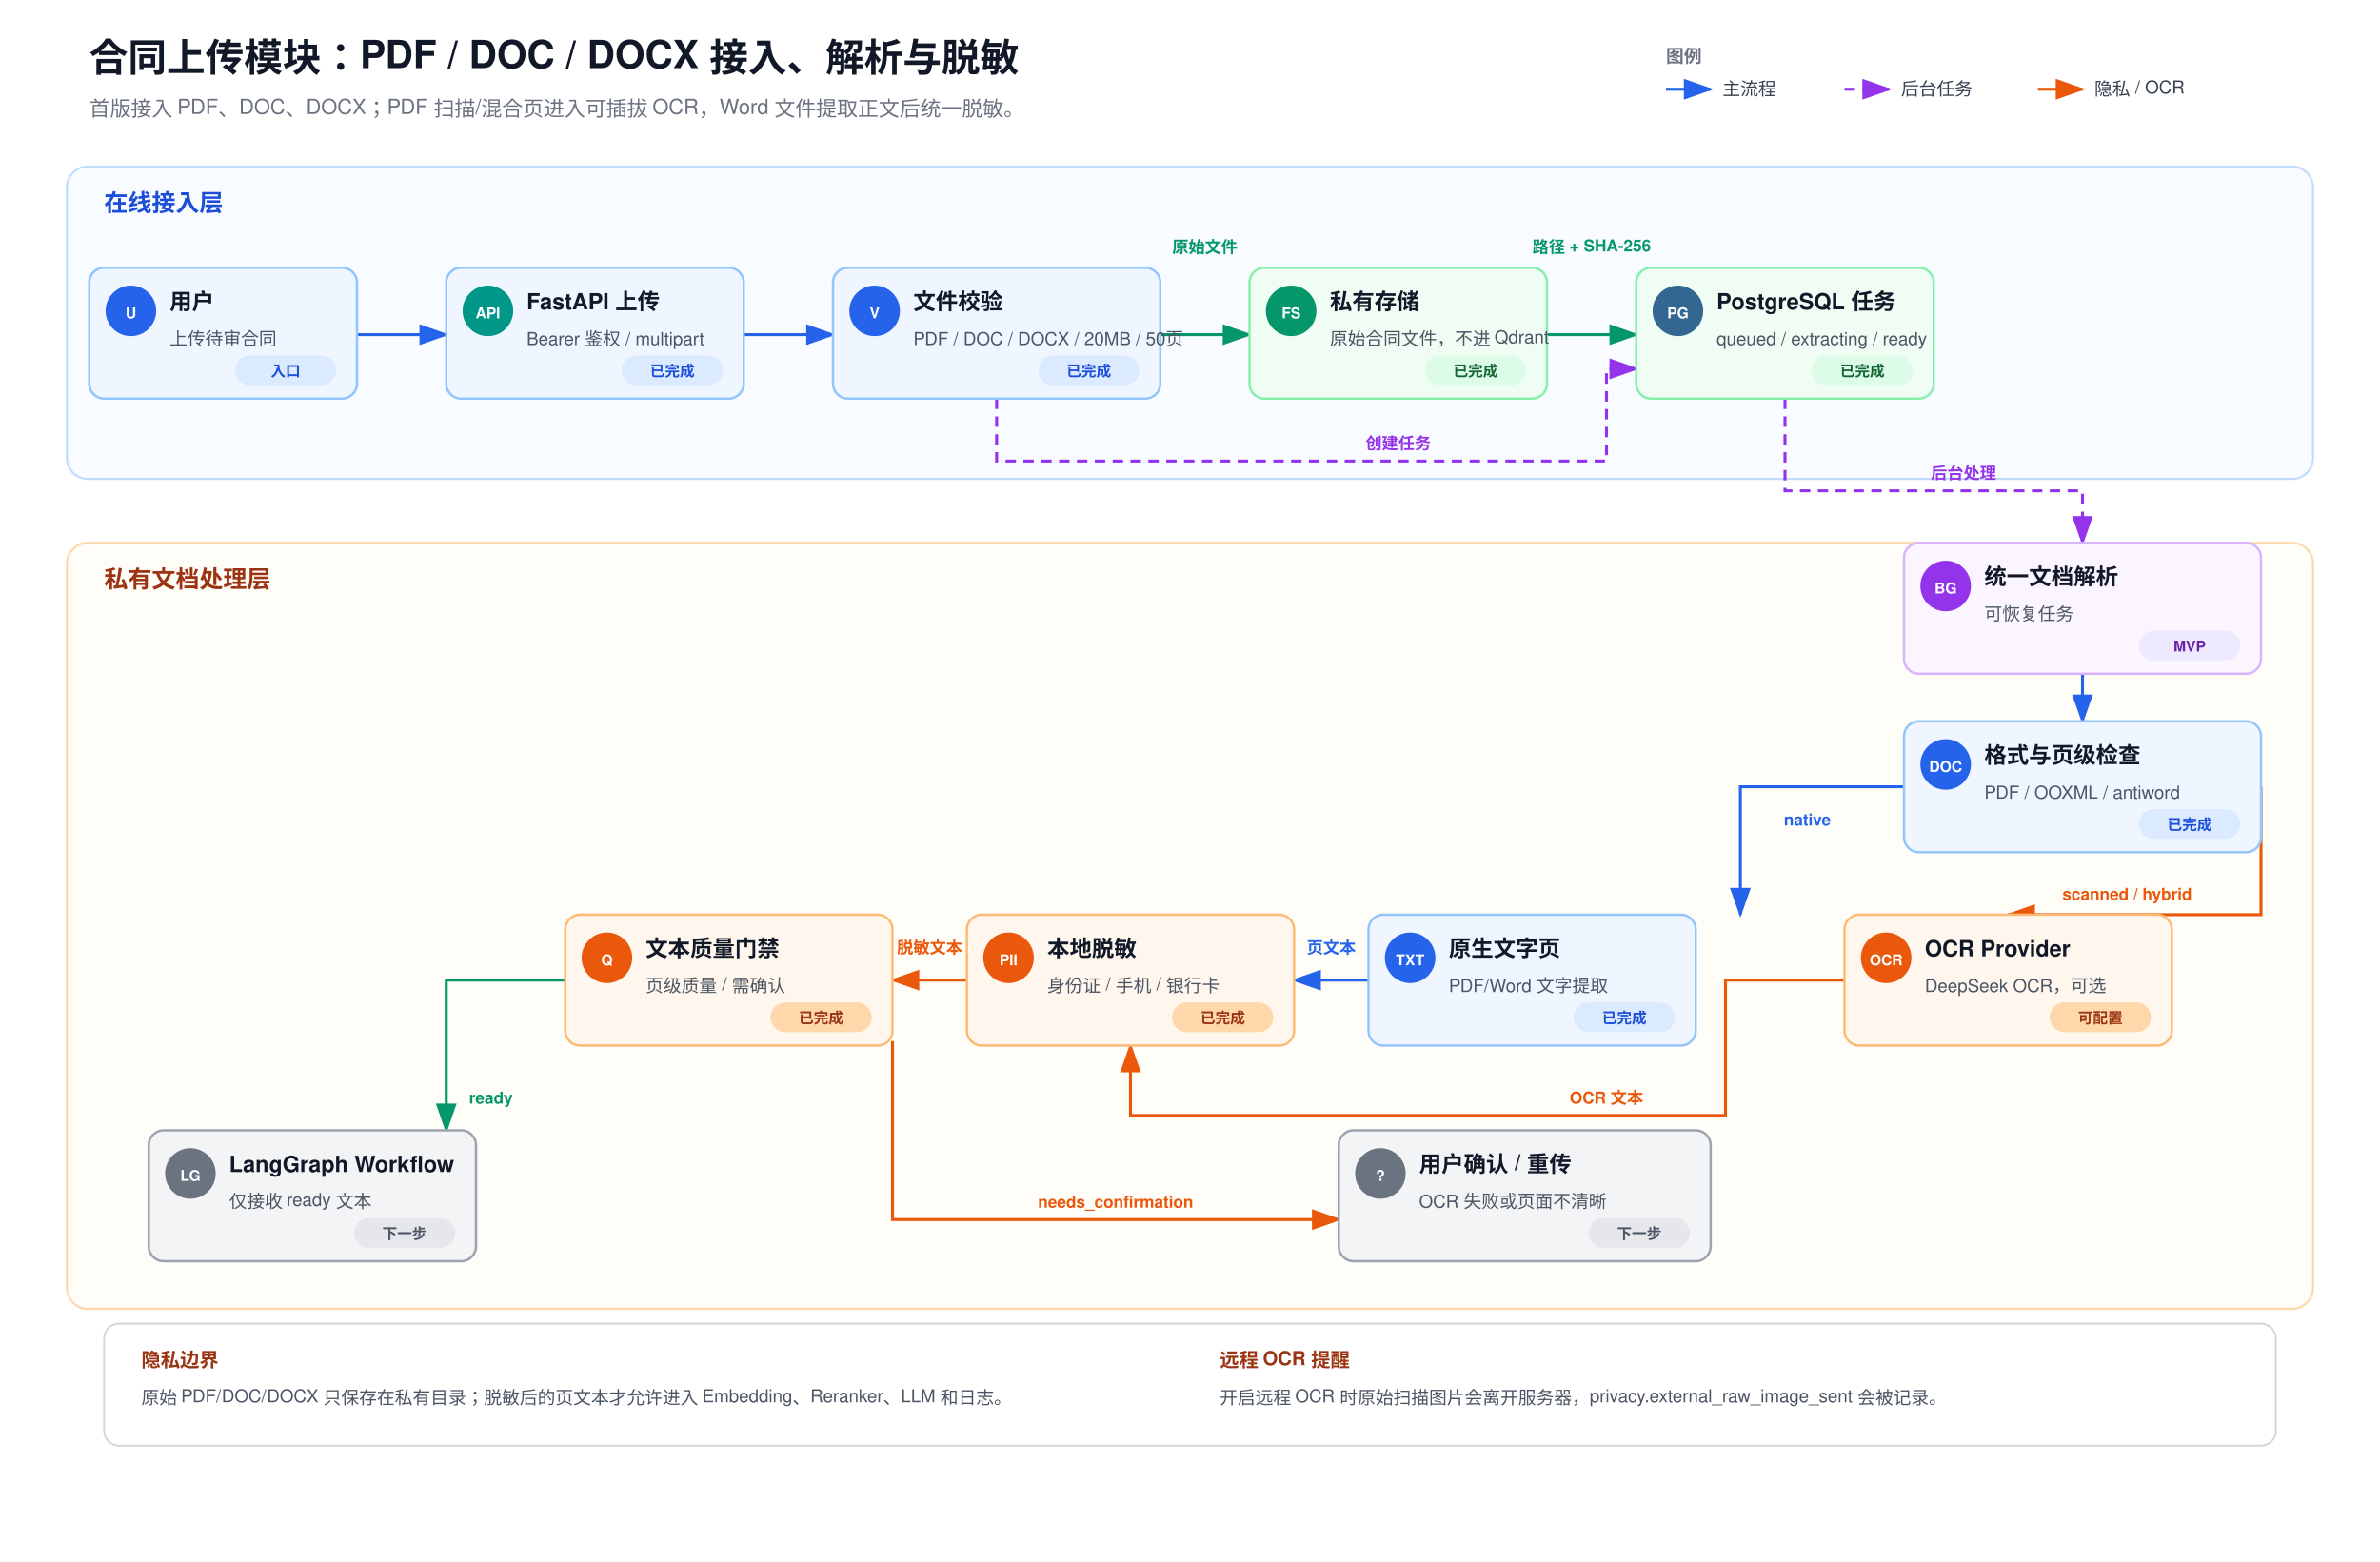
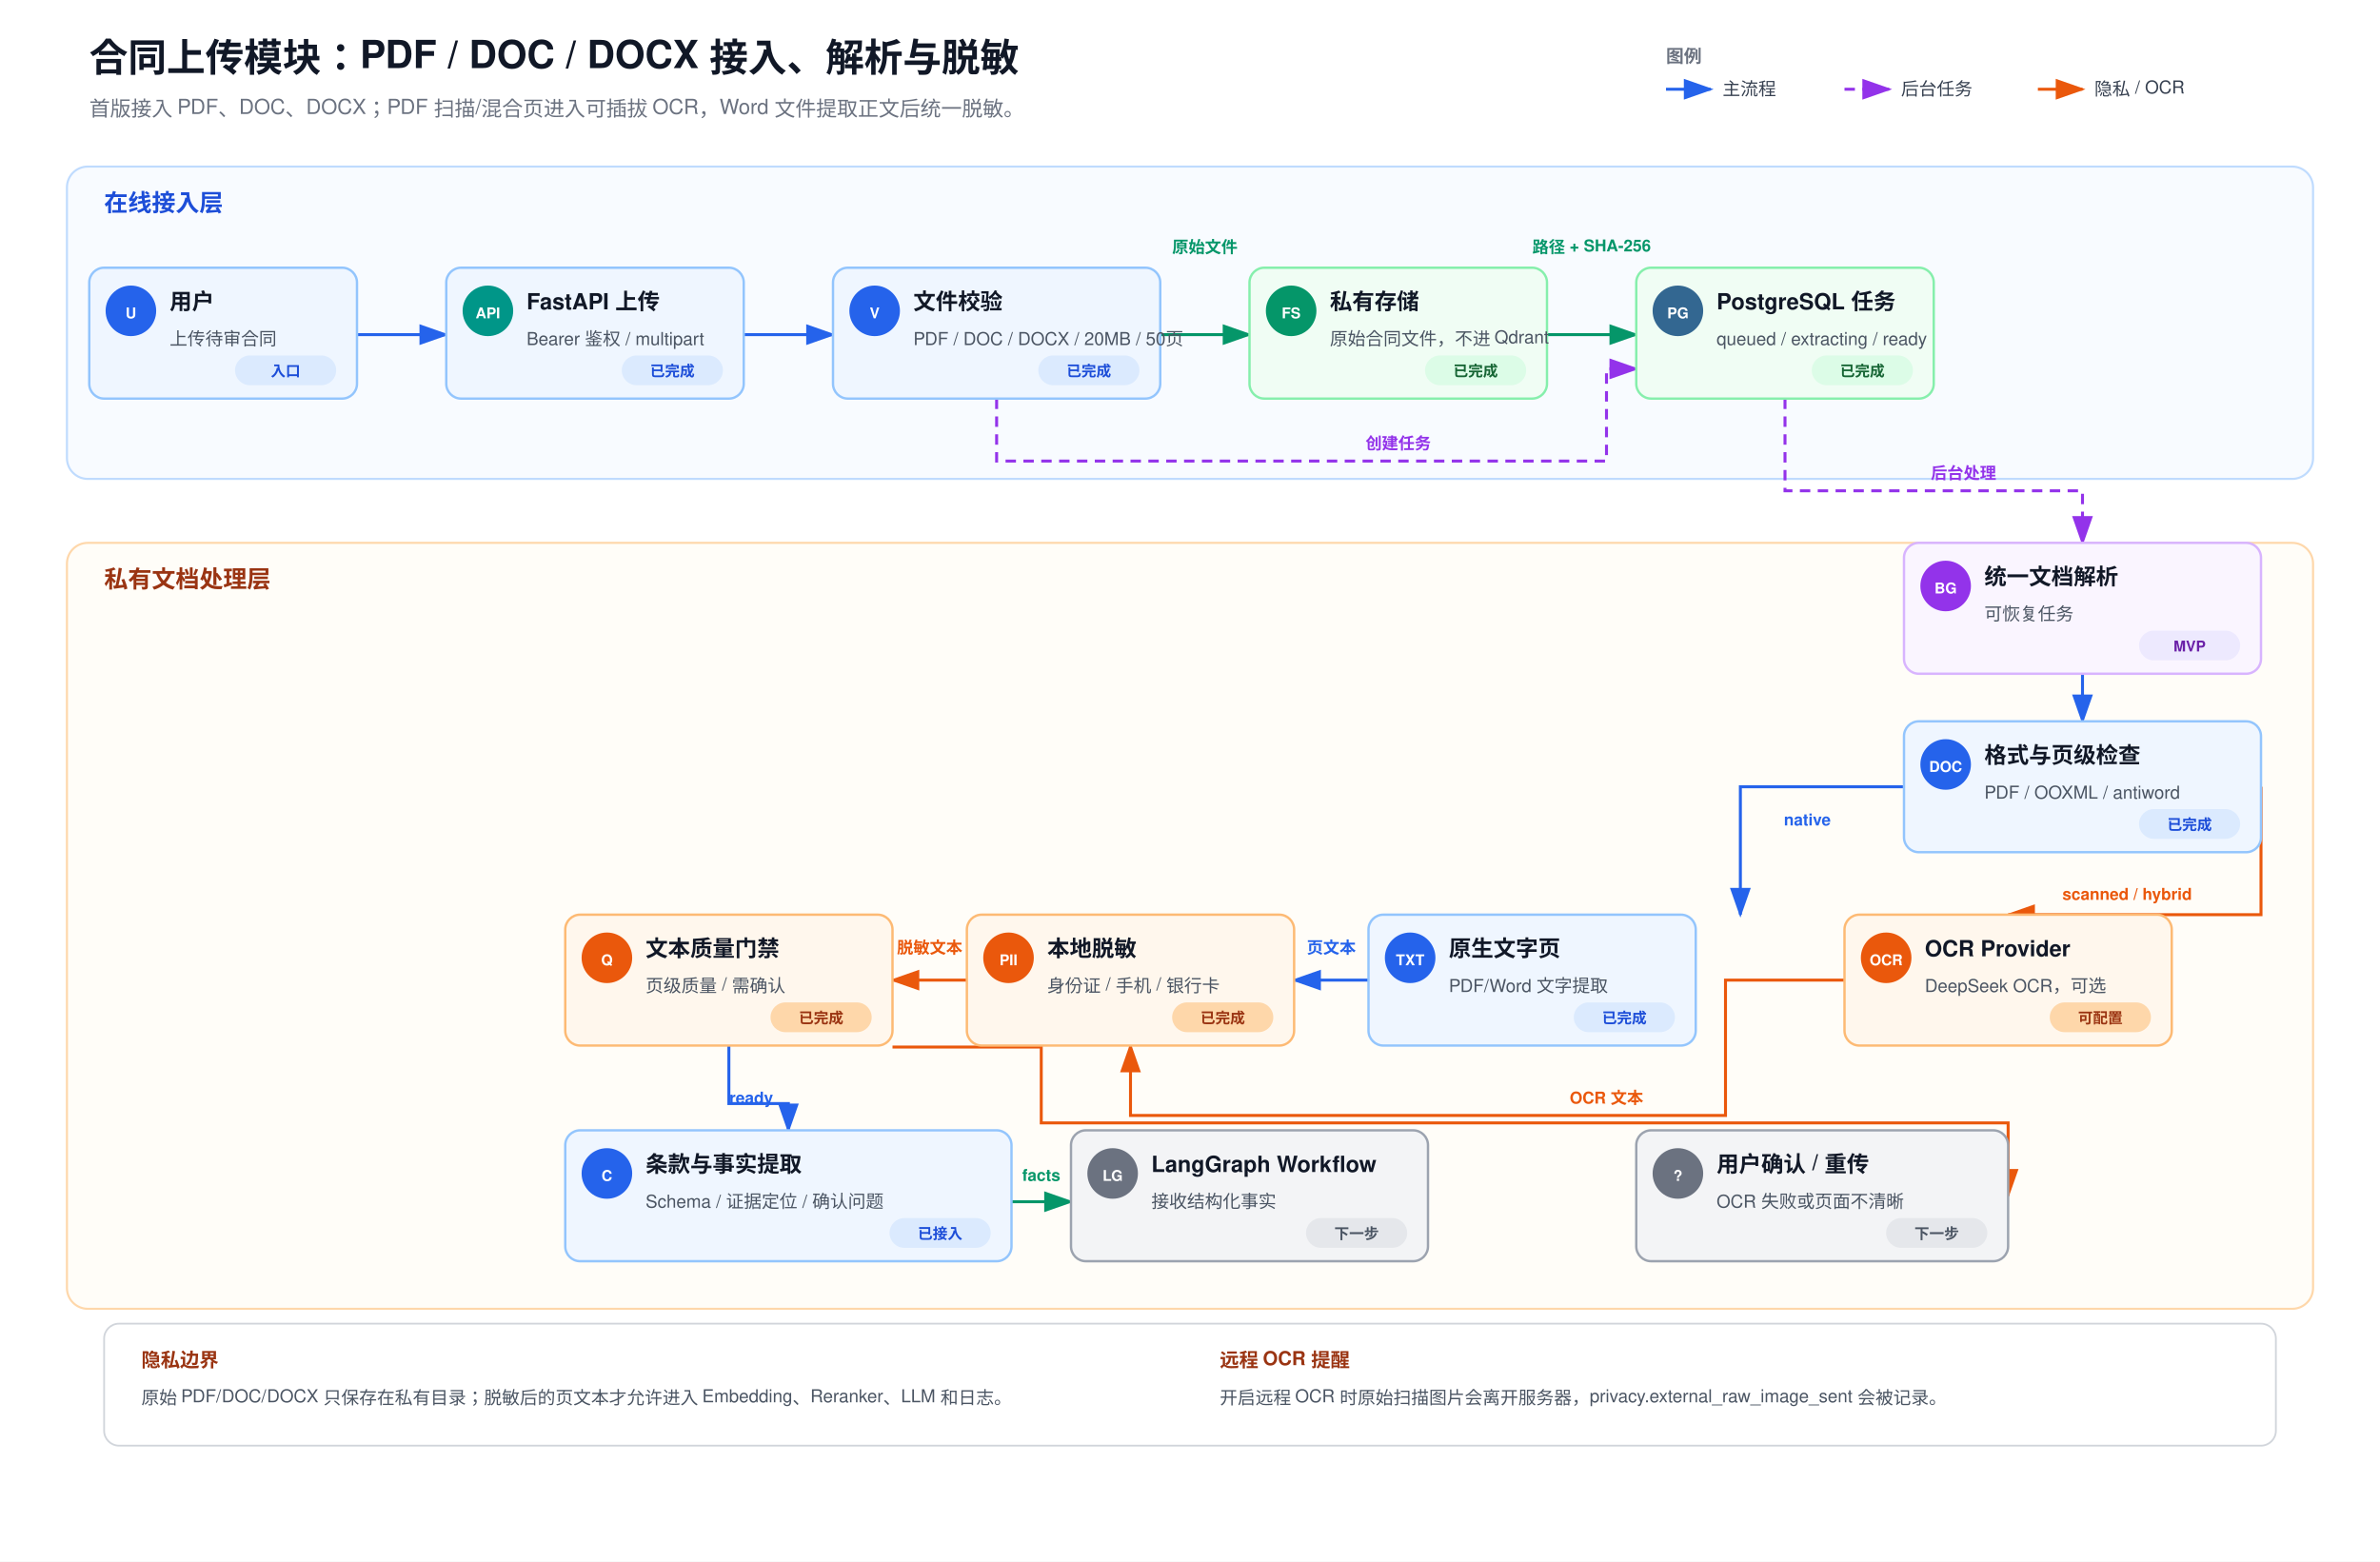
<svg xmlns="http://www.w3.org/2000/svg" width="1600" height="1050" viewBox="0 0 1600 1050" role="img" aria-labelledby="title desc">
  <style>text{font-family:'Helvetica Neue',Helvetica,Arial,'PingFang SC','Microsoft YaHei','Microsoft JhengHei','SimHei',sans-serif;}</style>
  <defs>
    <marker id="arrow-blue" markerWidth="10" markerHeight="7" refX="9" refY="3.5" orient="auto">
      <polygon points="0 0, 10 3.5, 0 7" fill="#2563eb" />
    </marker>
    <marker id="arrow-green" markerWidth="10" markerHeight="7" refX="9" refY="3.5" orient="auto">
      <polygon points="0 0, 10 3.5, 0 7" fill="#059669" />
    </marker>
    <marker id="arrow-purple" markerWidth="10" markerHeight="7" refX="9" refY="3.5" orient="auto">
      <polygon points="0 0, 10 3.5, 0 7" fill="#9333ea" />
    </marker>
    <marker id="arrow-orange" markerWidth="10" markerHeight="7" refX="9" refY="3.5" orient="auto">
      <polygon points="0 0, 10 3.5, 0 7" fill="#ea580c" />
    </marker>
    <marker id="arrow-gray" markerWidth="10" markerHeight="7" refX="9" refY="3.5" orient="auto">
      <polygon points="0 0, 10 3.5, 0 7" fill="#6b7280" />
    </marker>
  </defs>
  <rect data-graph-role="background" width="1600" height="1050" fill="#ffffff" />
  <text x="60" y="48" font-size="26px" fill="#111827" font-weight="600" text-anchor="start">合同上传模块：PDF / DOC / DOCX 接入、解析与脱敏</text>
  <text x="60" y="78" font-size="14px" fill="#6b7280" font-weight="400" text-anchor="start">首版接入 PDF、DOC、DOCX；PDF 扫描/混合页进入可插拔 OCR，Word 文件提取正文后统一脱敏。</text>
  <text x="1120" y="42" font-size="12px" fill="#6b7280" font-weight="600" text-anchor="start">图例</text>
  <line x1="1120" y1="60" x2="1150" y2="60" stroke="#2563eb" stroke-width="2" marker-end="url(#arrow-blue)" />
  <text x="1158" y="64" font-size="12px" fill="#374151" font-weight="400" text-anchor="start">主流程</text>
  <line x1="1240" y1="60" x2="1270" y2="60" stroke="#9333ea" stroke-width="2" stroke-dasharray="7,5" marker-end="url(#arrow-purple)" />
  <text x="1278" y="64" font-size="12px" fill="#374151" font-weight="400" text-anchor="start">后台任务</text>
  <line x1="1370" y1="60" x2="1400" y2="60" stroke="#ea580c" stroke-width="2" marker-end="url(#arrow-orange)" />
  <text x="1408" y="64" font-size="12px" fill="#374151" font-weight="400" text-anchor="start">隐私 / OCR</text>
  <rect data-graph-role="container" x="45" y="112" width="1510" height="210" rx="14" fill="#f8fbff" stroke="#bfdbfe" stroke-width="1.4" />
  <rect data-graph-role="container" x="45" y="365" width="1510" height="515" rx="14" fill="#fffdf8" stroke="#fed7aa" stroke-width="1.4" />
  <text x="70" y="142" font-size="16px" fill="#1d4ed8" font-weight="600" text-anchor="start">在线接入层</text>
  <text x="70" y="395" font-size="16px" fill="#9a3412" font-weight="600" text-anchor="start">私有文档处理层</text>
  <path id="e-user-api" data-graph-role="edge" data-source="user" data-target="upload-api" d="M240 225 H300" fill="none" stroke="#2563eb" stroke-width="2" marker-end="url(#arrow-blue)" />
  <path id="e-api-validate" data-graph-role="edge" data-source="upload-api" data-target="validate" d="M500 225 H560" fill="none" stroke="#2563eb" stroke-width="2" marker-end="url(#arrow-blue)" />
  <path id="e-validate-storage" data-graph-role="edge" data-source="validate" data-target="private-storage" d="M780 225 H840" fill="none" stroke="#059669" stroke-width="2" marker-end="url(#arrow-green)" />
  <text x="810" y="170" font-size="11px" fill="#059669" font-weight="600" text-anchor="middle">原始文件</text>
  <path id="e-validate-task" data-graph-role="edge" data-source="validate" data-target="task" d="M670 268 V310 H1080 V248 H1100" fill="none" stroke="#9333ea" stroke-width="2" stroke-dasharray="7,5" marker-end="url(#arrow-purple)" />
  <text x="940" y="302" font-size="11px" fill="#9333ea" font-weight="600" text-anchor="middle">创建任务</text>
  <path id="e-storage-task" data-graph-role="edge" data-source="private-storage" data-target="task" d="M1040 225 H1100" fill="none" stroke="#059669" stroke-width="2" marker-end="url(#arrow-green)" />
  <text x="1070" y="170" font-size="11px" fill="#059669" font-weight="600" text-anchor="middle">路径 + SHA-256</text>
  <path id="e-task-parser" data-graph-role="edge" data-source="task" data-target="pdf-parser" d="M1200 268 V330 H1400 V365" fill="none" stroke="#9333ea" stroke-width="2" stroke-dasharray="7,5" marker-end="url(#arrow-purple)" />
  <text x="1320" y="322" font-size="11px" fill="#9333ea" font-weight="600" text-anchor="middle">后台处理</text>
  <path id="e-parser-classify" data-graph-role="edge" data-source="pdf-parser" data-target="page-classifier" d="M1400 453 V485" fill="none" stroke="#2563eb" stroke-width="2" marker-end="url(#arrow-blue)" />
  <path id="e-classify-native" data-graph-role="edge" data-source="page-classifier" data-target="native-text" d="M1280 529 H1170 V615" fill="none" stroke="#2563eb" stroke-width="2" marker-end="url(#arrow-blue)" />
  <text x="1215" y="555" font-size="11px" fill="#2563eb" font-weight="600" text-anchor="middle">native</text>
  <path id="e-classify-ocr" data-graph-role="edge" data-source="page-classifier" data-target="ocr" d="M1520 529 V615 H1350" fill="none" stroke="#ea580c" stroke-width="2" marker-end="url(#arrow-orange)" />
  <text x="1430" y="605" font-size="11px" fill="#ea580c" font-weight="600" text-anchor="middle">scanned / hybrid</text>
  <path id="e-ocr-redact" data-graph-role="edge" data-source="ocr" data-target="redact" d="M1240 659 H1160 V750 H760 V703" fill="none" stroke="#ea580c" stroke-width="2" marker-end="url(#arrow-orange)" />
  <text x="1080" y="742" font-size="11px" fill="#ea580c" font-weight="600" text-anchor="middle">OCR 文本</text>
  <path id="e-native-redact" data-graph-role="edge" data-source="native-text" data-target="redact" d="M920 659 H870" fill="none" stroke="#2563eb" stroke-width="2" marker-end="url(#arrow-blue)" />
  <text x="895" y="641" font-size="11px" fill="#2563eb" font-weight="600" text-anchor="middle">页文本</text>
  <path id="e-redact-quality" data-graph-role="edge" data-source="redact" data-target="quality" d="M650 659 H600" fill="none" stroke="#ea580c" stroke-width="2" marker-end="url(#arrow-orange)" />
  <text x="625" y="641" font-size="11px" fill="#ea580c" font-weight="600" text-anchor="middle">脱敏文本</text>
-   <path id="e-quality-workflow" data-graph-role="edge" data-source="quality" data-target="workflow" d="M380 659 H300 V760" fill="none" stroke="#059669" stroke-width="2" marker-end="url(#arrow-green)" />
-   <text x="330" y="742" font-size="11px" fill="#059669" font-weight="600" text-anchor="middle">ready</text>
-   <path id="e-quality-confirm" data-graph-role="edge" data-source="quality" data-target="confirmation" d="M600 700 V820 H900" fill="none" stroke="#ea580c" stroke-width="2" marker-end="url(#arrow-orange)" />
-   <text x="750" y="812" font-size="11px" fill="#ea580c" font-weight="600" text-anchor="middle">needs_confirmation</text>
+   <path id="e-quality-extraction" data-graph-role="edge" data-source="quality" data-target="clause-extraction" d="M490 703 V742 H530 V760" fill="none" stroke="#2563eb" stroke-width="2" marker-end="url(#arrow-blue)" />
+   <text x="505" y="742" font-size="11px" fill="#2563eb" font-weight="600" text-anchor="middle">ready</text>
+   <path id="e-extraction-workflow" data-graph-role="edge" data-source="clause-extraction" data-target="workflow" d="M680 808 H720" fill="none" stroke="#059669" stroke-width="2" marker-end="url(#arrow-green)" />
+   <text x="700" y="794" font-size="11px" fill="#059669" font-weight="600" text-anchor="middle">facts</text>
+   <path id="e-quality-confirm" data-graph-role="edge" data-source="quality" data-target="confirmation" d="M600 704 H700 V755 H1350 V804" fill="none" stroke="#ea580c" stroke-width="2" marker-end="url(#arrow-orange)" />
  <g id="user" data-graph-role="node">
    <rect x="60" y="180" width="180" height="88" rx="10" fill="#eff6ff" stroke="#93c5fd" stroke-width="1.6" />
    <circle cx="88" cy="209" r="17" fill="#2563eb" />
    <text x="88" y="214" font-size="10px" fill="#ffffff" font-weight="700" text-anchor="middle">U</text>
    <text x="114" y="208" font-size="15px" fill="#111827" font-weight="600" text-anchor="start">用户</text>
    <text x="114" y="232" font-size="12px" fill="#4b5563" font-weight="400" text-anchor="start">上传待审合同</text>
    <rect x="158" y="239" width="68" height="20" rx="10" fill="#dbeafe" />
    <text x="192" y="253" font-size="10px" fill="#1d4ed8" font-weight="600" text-anchor="middle">入口</text>
  </g>
  <g id="upload-api" data-graph-role="node">
    <rect x="300" y="180" width="200" height="88" rx="10" fill="#eff6ff" stroke="#93c5fd" stroke-width="1.6" />
    <circle cx="328" cy="209" r="17" fill="#009688" />
    <text x="328" y="214" font-size="10px" fill="#ffffff" font-weight="700" text-anchor="middle">API</text>
    <text x="354" y="208" font-size="15px" fill="#111827" font-weight="600" text-anchor="start">FastAPI 上传</text>
    <text x="354" y="232" font-size="12px" fill="#4b5563" font-weight="400" text-anchor="start">Bearer 鉴权 / multipart</text>
    <rect x="418" y="239" width="68" height="20" rx="10" fill="#dbeafe" />
    <text x="452" y="253" font-size="10px" fill="#1d4ed8" font-weight="600" text-anchor="middle">已完成</text>
  </g>
  <g id="validate" data-graph-role="node">
    <rect x="560" y="180" width="220" height="88" rx="10" fill="#eff6ff" stroke="#93c5fd" stroke-width="1.6" />
    <circle cx="588" cy="209" r="17" fill="#2563eb" />
    <text x="588" y="214" font-size="10px" fill="#ffffff" font-weight="700" text-anchor="middle">V</text>
    <text x="614" y="208" font-size="15px" fill="#111827" font-weight="600" text-anchor="start">文件校验</text>
    <text x="614" y="232" font-size="12px" fill="#4b5563" font-weight="400" text-anchor="start">PDF / DOC / DOCX / 20MB / 50页</text>
    <rect x="698" y="239" width="68" height="20" rx="10" fill="#dbeafe" />
    <text x="732" y="253" font-size="10px" fill="#1d4ed8" font-weight="600" text-anchor="middle">已完成</text>
  </g>
  <g id="private-storage" data-graph-role="node">
    <rect x="840" y="180" width="200" height="88" rx="10" fill="#f0fdf4" stroke="#86efac" stroke-width="1.6" />
    <circle cx="868" cy="209" r="17" fill="#059669" />
    <text x="868" y="214" font-size="10px" fill="#ffffff" font-weight="700" text-anchor="middle">FS</text>
    <text x="894" y="208" font-size="15px" fill="#111827" font-weight="600" text-anchor="start">私有存储</text>
    <text x="894" y="232" font-size="12px" fill="#4b5563" font-weight="400" text-anchor="start">原始合同文件，不进 Qdrant</text>
    <rect x="958" y="239" width="68" height="20" rx="10" fill="#dcfce7" />
    <text x="992" y="253" font-size="10px" fill="#166534" font-weight="600" text-anchor="middle">已完成</text>
  </g>
  <g id="task" data-graph-role="node">
    <rect x="1100" y="180" width="200" height="88" rx="10" fill="#f0fdf4" stroke="#86efac" stroke-width="1.6" />
    <circle cx="1128" cy="209" r="17" fill="#336791" />
    <text x="1128" y="214" font-size="10px" fill="#ffffff" font-weight="700" text-anchor="middle">PG</text>
    <text x="1154" y="208" font-size="15px" fill="#111827" font-weight="600" text-anchor="start">PostgreSQL 任务</text>
    <text x="1154" y="232" font-size="12px" fill="#4b5563" font-weight="400" text-anchor="start">queued / extracting / ready</text>
    <rect x="1218" y="239" width="68" height="20" rx="10" fill="#dcfce7" />
    <text x="1252" y="253" font-size="10px" fill="#166534" font-weight="600" text-anchor="middle">已完成</text>
  </g>
  <g id="pdf-parser" data-graph-role="node">
    <rect x="1280" y="365" width="240" height="88" rx="10" fill="#faf5ff" stroke="#d8b4fe" stroke-width="1.6" />
    <circle cx="1308" cy="394" r="17" fill="#9333ea" />
    <text x="1308" y="399" font-size="10px" fill="#ffffff" font-weight="700" text-anchor="middle">BG</text>
    <text x="1334" y="393" font-size="15px" fill="#111827" font-weight="600" text-anchor="start">统一文档解析</text>
    <text x="1334" y="417" font-size="12px" fill="#4b5563" font-weight="400" text-anchor="start">可恢复任务</text>
    <rect x="1438" y="424" width="68" height="20" rx="10" fill="#ede9fe" />
    <text x="1472" y="438" font-size="10px" fill="#6b21a8" font-weight="600" text-anchor="middle">MVP</text>
  </g>
  <g id="page-classifier" data-graph-role="node">
    <rect x="1280" y="485" width="240" height="88" rx="10" fill="#eff6ff" stroke="#93c5fd" stroke-width="1.6" />
    <circle cx="1308" cy="514" r="17" fill="#2563eb" />
    <text x="1308" y="519" font-size="10px" fill="#ffffff" font-weight="700" text-anchor="middle">DOC</text>
    <text x="1334" y="513" font-size="15px" fill="#111827" font-weight="600" text-anchor="start">格式与页级检查</text>
    <text x="1334" y="537" font-size="12px" fill="#4b5563" font-weight="400" text-anchor="start">PDF / OOXML / antiword</text>
    <rect x="1438" y="544" width="68" height="20" rx="10" fill="#dbeafe" />
    <text x="1472" y="558" font-size="10px" fill="#1d4ed8" font-weight="600" text-anchor="middle">已完成</text>
  </g>
  <g id="native-text" data-graph-role="node">
    <rect x="920" y="615" width="220" height="88" rx="10" fill="#eff6ff" stroke="#93c5fd" stroke-width="1.6" />
    <circle cx="948" cy="644" r="17" fill="#2563eb" />
    <text x="948" y="649" font-size="10px" fill="#ffffff" font-weight="700" text-anchor="middle">TXT</text>
    <text x="974" y="643" font-size="15px" fill="#111827" font-weight="600" text-anchor="start">原生文字页</text>
    <text x="974" y="667" font-size="12px" fill="#4b5563" font-weight="400" text-anchor="start">PDF/Word 文字提取</text>
    <rect x="1058" y="674" width="68" height="20" rx="10" fill="#dbeafe" />
    <text x="1092" y="688" font-size="10px" fill="#1d4ed8" font-weight="600" text-anchor="middle">已完成</text>
  </g>
  <g id="ocr" data-graph-role="node">
    <rect x="1240" y="615" width="220" height="88" rx="10" fill="#fff7ed" stroke="#fdba74" stroke-width="1.6" />
    <circle cx="1268" cy="644" r="17" fill="#ea580c" />
    <text x="1268" y="649" font-size="10px" fill="#ffffff" font-weight="700" text-anchor="middle">OCR</text>
    <text x="1294" y="643" font-size="15px" fill="#111827" font-weight="600" text-anchor="start">OCR Provider</text>
    <text x="1294" y="667" font-size="12px" fill="#4b5563" font-weight="400" text-anchor="start">DeepSeek OCR，可选</text>
    <rect x="1378" y="674" width="68" height="20" rx="10" fill="#fed7aa" />
    <text x="1412" y="688" font-size="10px" fill="#9a3412" font-weight="600" text-anchor="middle">可配置</text>
  </g>
  <g id="redact" data-graph-role="node">
    <rect x="650" y="615" width="220" height="88" rx="10" fill="#fff7ed" stroke="#fdba74" stroke-width="1.6" />
    <circle cx="678" cy="644" r="17" fill="#ea580c" />
    <text x="678" y="649" font-size="10px" fill="#ffffff" font-weight="700" text-anchor="middle">PII</text>
    <text x="704" y="643" font-size="15px" fill="#111827" font-weight="600" text-anchor="start">本地脱敏</text>
    <text x="704" y="667" font-size="12px" fill="#4b5563" font-weight="400" text-anchor="start">身份证 / 手机 / 银行卡</text>
    <rect x="788" y="674" width="68" height="20" rx="10" fill="#fed7aa" />
    <text x="822" y="688" font-size="10px" fill="#9a3412" font-weight="600" text-anchor="middle">已完成</text>
  </g>
  <g id="quality" data-graph-role="node">
    <rect x="380" y="615" width="220" height="88" rx="10" fill="#fff7ed" stroke="#fdba74" stroke-width="1.6" />
    <circle cx="408" cy="644" r="17" fill="#ea580c" />
    <text x="408" y="649" font-size="10px" fill="#ffffff" font-weight="700" text-anchor="middle">Q</text>
    <text x="434" y="643" font-size="15px" fill="#111827" font-weight="600" text-anchor="start">文本质量门禁</text>
    <text x="434" y="667" font-size="12px" fill="#4b5563" font-weight="400" text-anchor="start">页级质量 / 需确认</text>
    <rect x="518" y="674" width="68" height="20" rx="10" fill="#fed7aa" />
    <text x="552" y="688" font-size="10px" fill="#9a3412" font-weight="600" text-anchor="middle">已完成</text>
  </g>
+   <g id="clause-extraction" data-graph-role="node">
+     <rect x="380" y="760" width="300" height="88" rx="10" fill="#eff6ff" stroke="#93c5fd" stroke-width="1.6" />
+     <circle cx="408" cy="789" r="17" fill="#2563eb" />
+     <text x="408" y="794" font-size="10px" fill="#ffffff" font-weight="700" text-anchor="middle">C</text>
+     <text x="434" y="788" font-size="15px" fill="#111827" font-weight="600" text-anchor="start">条款与事实提取</text>
+     <text x="434" y="812" font-size="12px" fill="#4b5563" font-weight="400" text-anchor="start">Schema / 证据定位 / 确认问题</text>
+     <rect x="598" y="819" width="68" height="20" rx="10" fill="#dbeafe" />
+     <text x="632" y="833" font-size="10px" fill="#1d4ed8" font-weight="600" text-anchor="middle">已接入</text>
+   </g>
  <g id="workflow" data-graph-role="node">
-     <rect x="100" y="760" width="220" height="88" rx="10" fill="#f3f4f6" stroke="#9ca3af" stroke-width="1.6" />
-     <circle cx="128" cy="789" r="17" fill="#6b7280" />
-     <text x="128" y="794" font-size="10px" fill="#ffffff" font-weight="700" text-anchor="middle">LG</text>
-     <text x="154" y="788" font-size="15px" fill="#111827" font-weight="600" text-anchor="start">LangGraph Workflow</text>
-     <text x="154" y="812" font-size="12px" fill="#4b5563" font-weight="400" text-anchor="start">仅接收 ready 文本</text>
-     <rect x="238" y="819" width="68" height="20" rx="10" fill="#e5e7eb" />
-     <text x="272" y="833" font-size="10px" fill="#4b5563" font-weight="600" text-anchor="middle">下一步</text>
+     <rect x="720" y="760" width="240" height="88" rx="10" fill="#f3f4f6" stroke="#9ca3af" stroke-width="1.6" />
+     <circle cx="748" cy="789" r="17" fill="#6b7280" />
+     <text x="748" y="794" font-size="10px" fill="#ffffff" font-weight="700" text-anchor="middle">LG</text>
+     <text x="774" y="788" font-size="15px" fill="#111827" font-weight="600" text-anchor="start">LangGraph Workflow</text>
+     <text x="774" y="812" font-size="12px" fill="#4b5563" font-weight="400" text-anchor="start">接收结构化事实</text>
+     <rect x="878" y="819" width="68" height="20" rx="10" fill="#e5e7eb" />
+     <text x="912" y="833" font-size="10px" fill="#4b5563" font-weight="600" text-anchor="middle">下一步</text>
  </g>
  <g id="confirmation" data-graph-role="node">
-     <rect x="900" y="760" width="250" height="88" rx="10" fill="#f3f4f6" stroke="#9ca3af" stroke-width="1.6" />
-     <circle cx="928" cy="789" r="17" fill="#6b7280" />
-     <text x="928" y="794" font-size="10px" fill="#ffffff" font-weight="700" text-anchor="middle">?</text>
-     <text x="954" y="788" font-size="15px" fill="#111827" font-weight="600" text-anchor="start">用户确认 / 重传</text>
-     <text x="954" y="812" font-size="12px" fill="#4b5563" font-weight="400" text-anchor="start">OCR 失败或页面不清晰</text>
-     <rect x="1068" y="819" width="68" height="20" rx="10" fill="#e5e7eb" />
-     <text x="1102" y="833" font-size="10px" fill="#4b5563" font-weight="600" text-anchor="middle">下一步</text>
+     <rect x="1100" y="760" width="250" height="88" rx="10" fill="#f3f4f6" stroke="#9ca3af" stroke-width="1.6" />
+     <circle cx="1128" cy="789" r="17" fill="#6b7280" />
+     <text x="1128" y="794" font-size="10px" fill="#ffffff" font-weight="700" text-anchor="middle">?</text>
+     <text x="1154" y="788" font-size="15px" fill="#111827" font-weight="600" text-anchor="start">用户确认 / 重传</text>
+     <text x="1154" y="812" font-size="12px" fill="#4b5563" font-weight="400" text-anchor="start">OCR 失败或页面不清晰</text>
+     <rect x="1268" y="819" width="68" height="20" rx="10" fill="#e5e7eb" />
+     <text x="1302" y="833" font-size="10px" fill="#4b5563" font-weight="600" text-anchor="middle">下一步</text>
  </g>
  <rect x="70" y="890" width="1460" height="82" rx="10" fill="#ffffff" stroke="#d1d5db" stroke-width="1.2" />
  <text x="95" y="919" font-size="13px" fill="#9a3412" font-weight="700" text-anchor="start">隐私边界</text>
  <text x="95" y="944" font-size="12px" fill="#4b5563" font-weight="400" text-anchor="start">原始 PDF/DOC/DOCX 只保存在私有目录；脱敏后的页文本才允许进入 Embedding、Reranker、LLM 和日志。</text>
  <text x="820" y="919" font-size="13px" fill="#9a3412" font-weight="700" text-anchor="start">远程 OCR 提醒</text>
  <text x="820" y="944" font-size="12px" fill="#4b5563" font-weight="400" text-anchor="start">开启远程 OCR 时原始扫描图片会离开服务器，privacy.external_raw_image_sent 会被记录。</text>
</svg>
